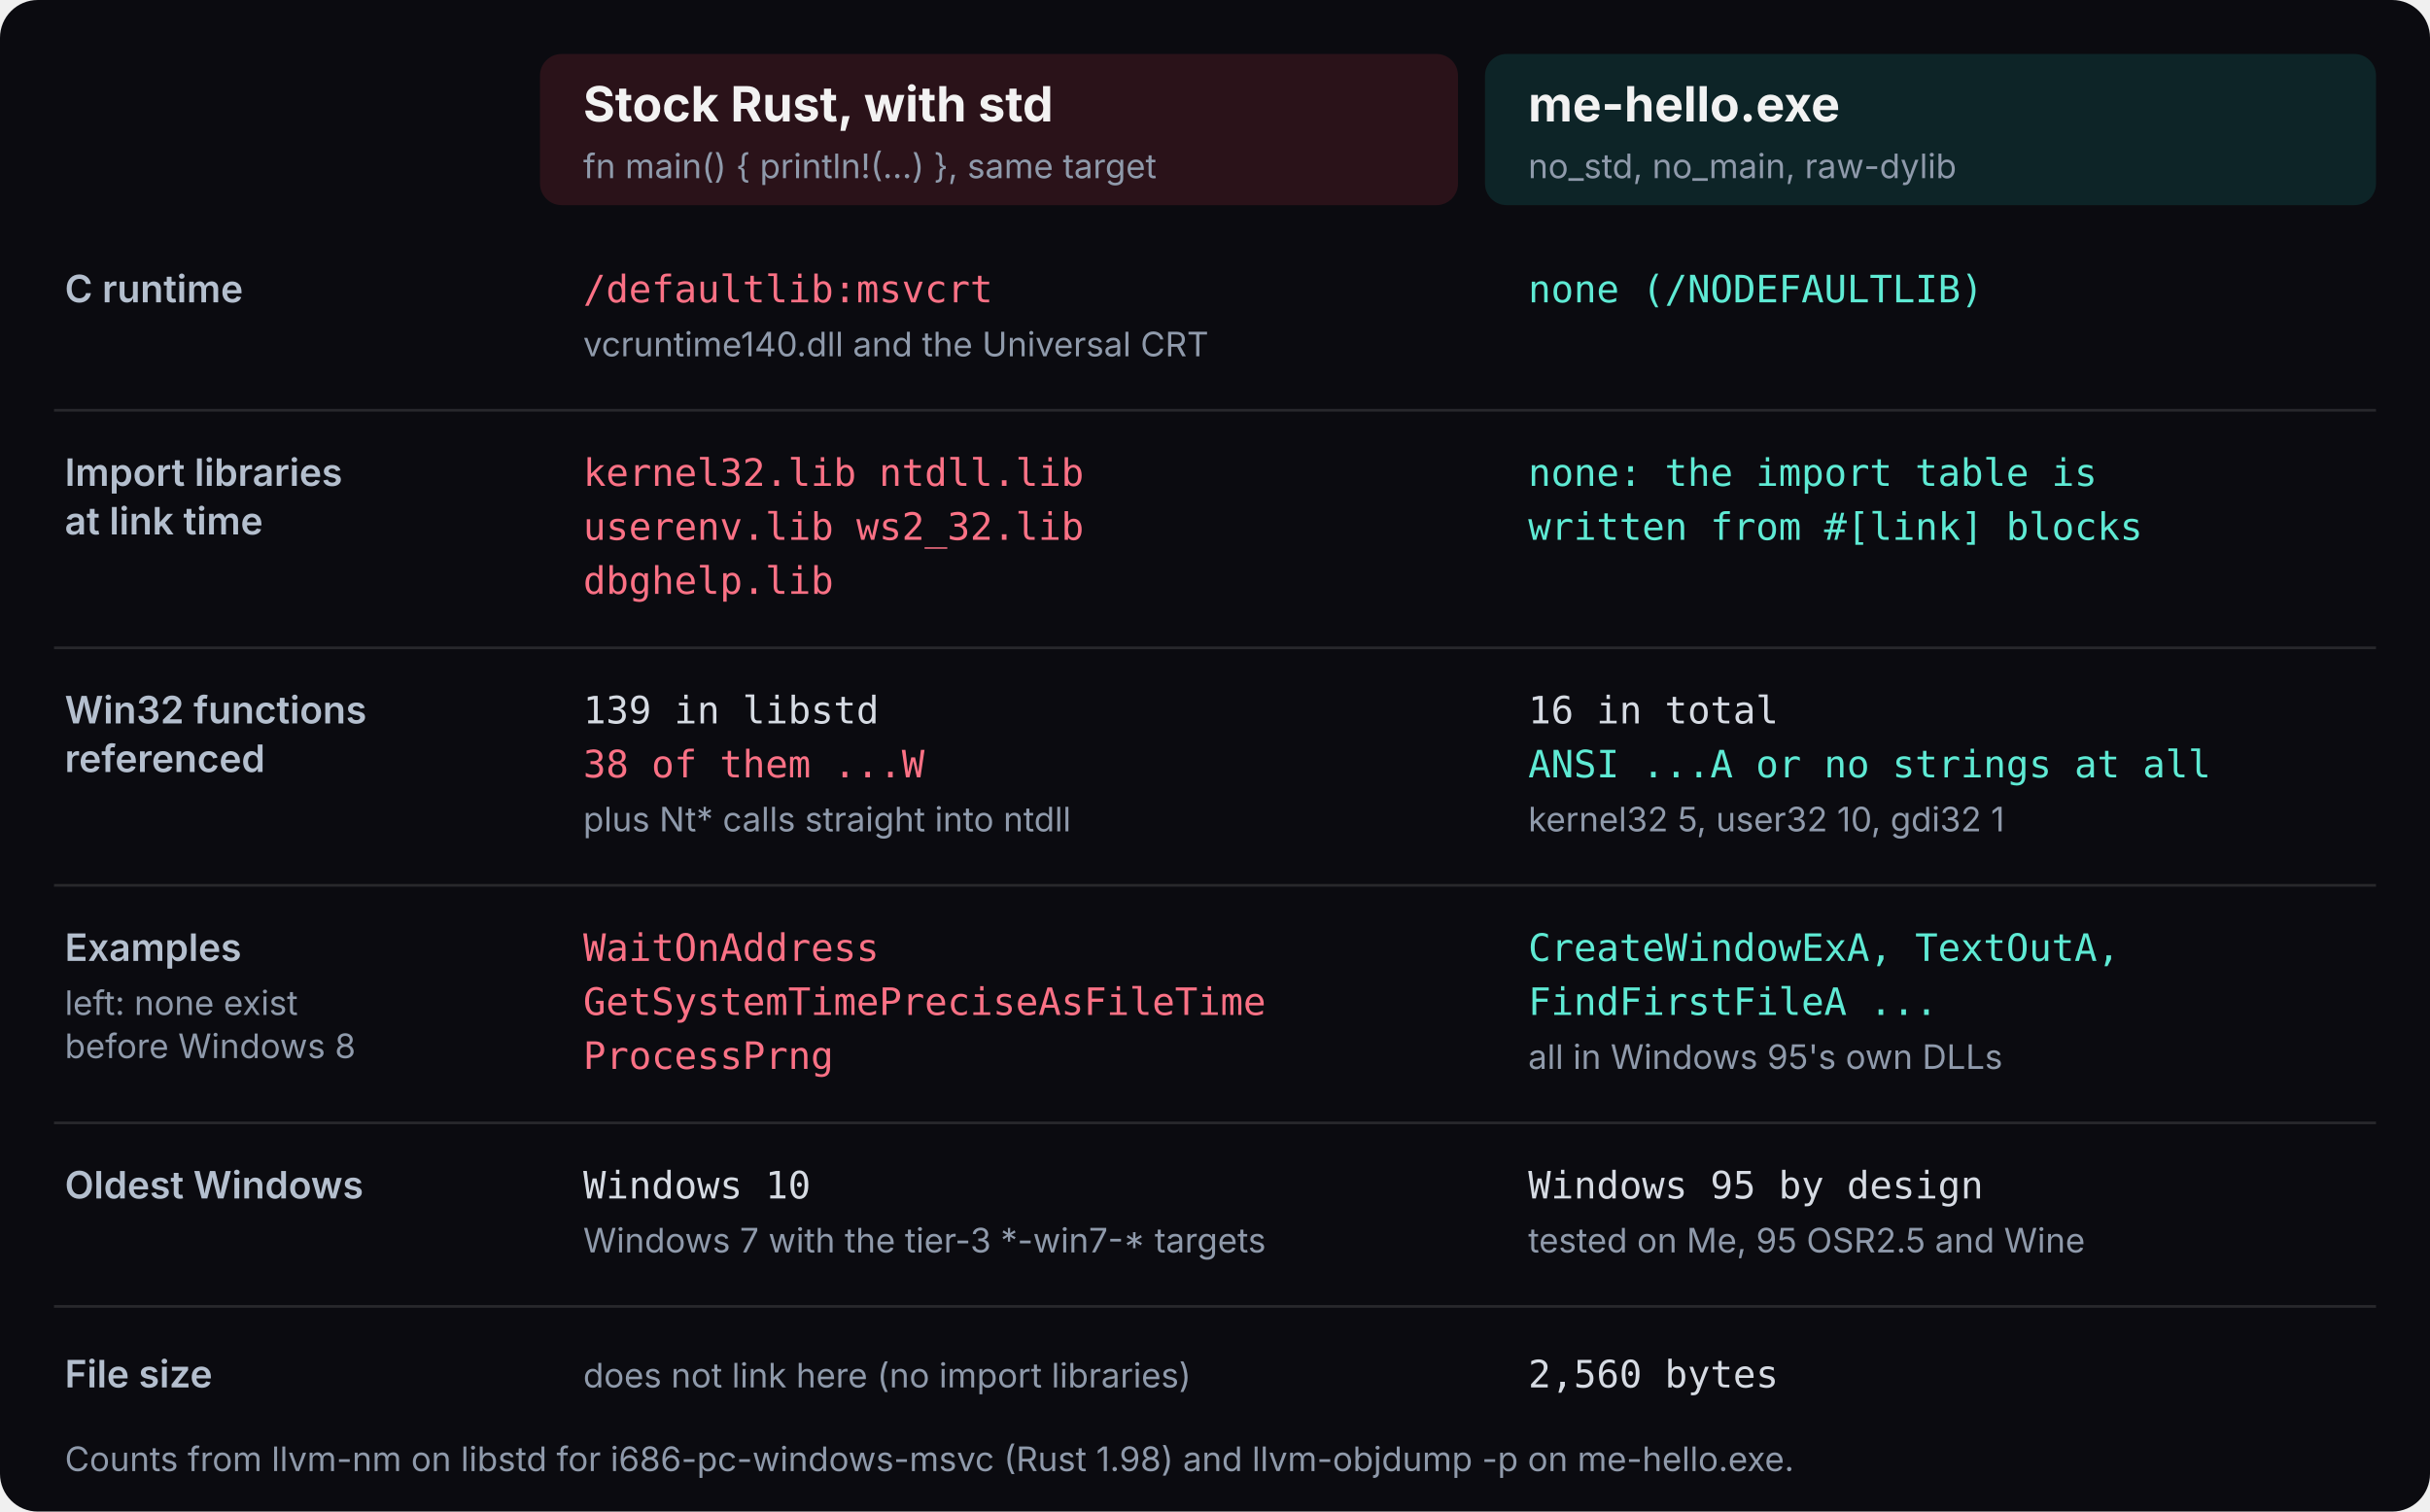
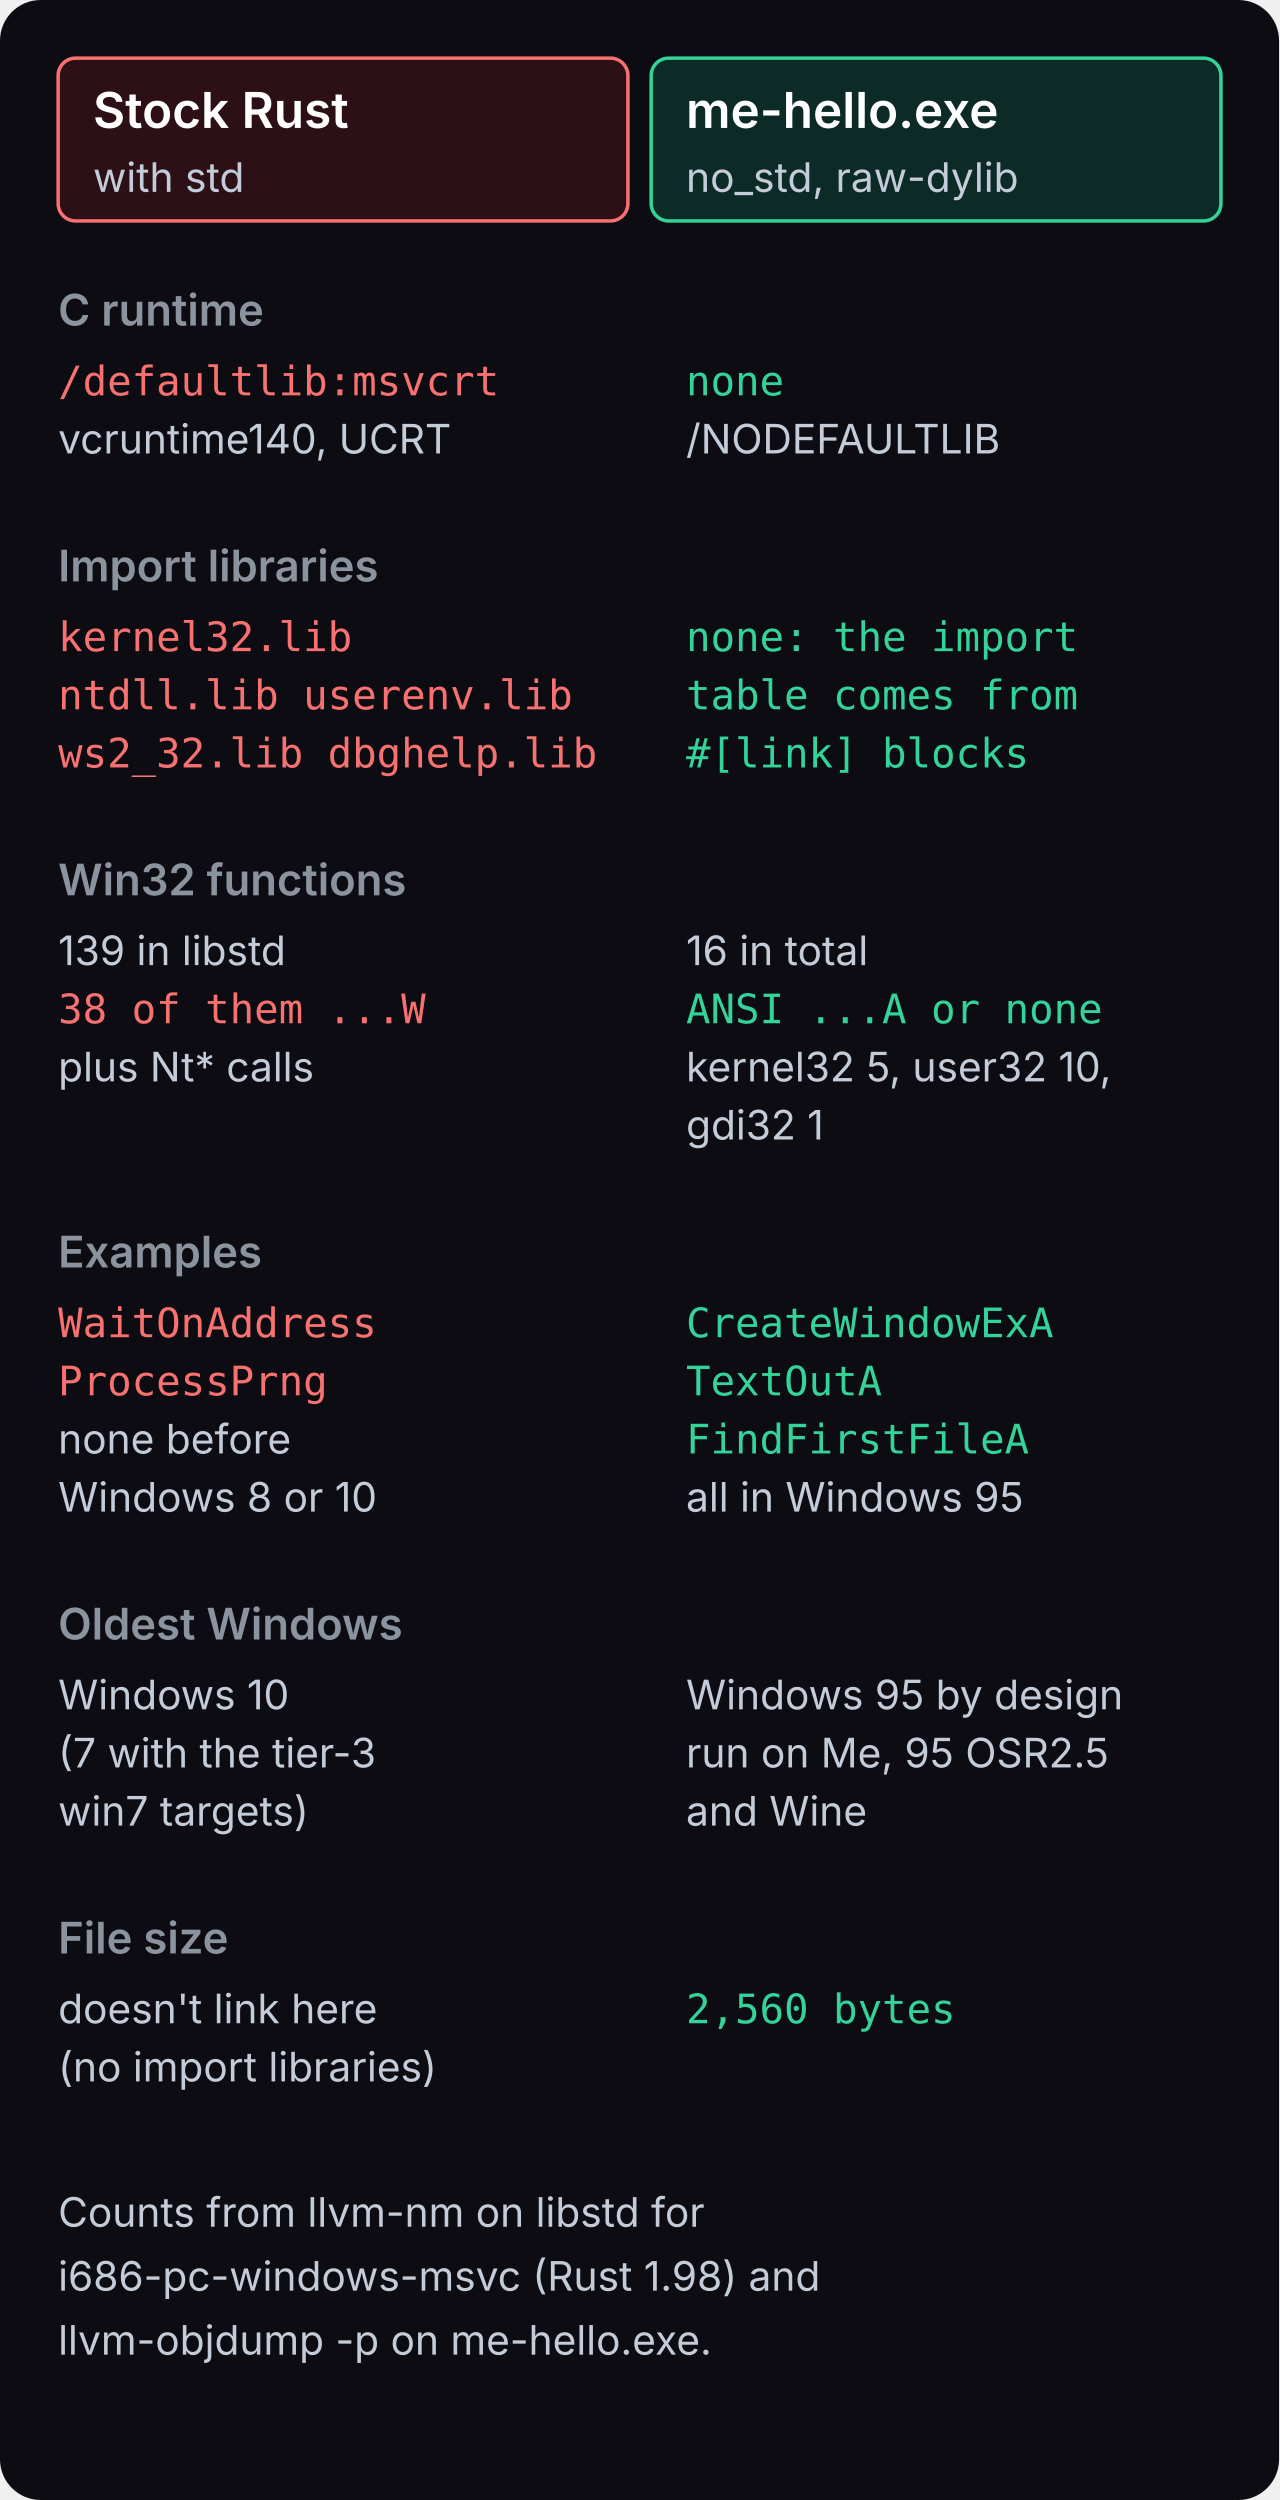
- <svg xmlns="http://www.w3.org/2000/svg" viewBox="0 0 900 560" width="900" height="560" role="img" aria-labelledby="t d">
+ <svg xmlns="http://www.w3.org/2000/svg" viewBox="0 0 440 860" width="440" height="860" role="img" aria-labelledby="t d">
  <style>
-     .h { font: 700 18px 'Space Grotesk', 'Inter', 'DejaVu Sans', sans-serif; fill: #f2f2f2; }
-     .row { font: 600 14px 'Inter', 'DejaVu Sans', sans-serif; fill: #b4bfce; }
-     .t { font: 400 14px 'JetBrains Mono', 'DejaVu Sans Mono', monospace; fill: #d6dbe3; }
-     .bad { font: 400 14px 'JetBrains Mono', 'DejaVu Sans Mono', monospace; fill: #fb7185; }
-     .good { font: 400 14px 'JetBrains Mono', 'DejaVu Sans Mono', monospace; fill: #5eead4; }
-     .m { font: 400 12.5px 'Inter', 'DejaVu Sans', sans-serif; fill: #8f9aab; }
-     .rule { stroke: rgba(255,255,255,0.12); stroke-width: 1; }
+     .bg { fill: #0c0c12; }
+     .std { fill: #2d0f16; stroke: #f87171; stroke-width: 1.2; }
+     .me { fill: #0c2a26; stroke: #34d399; stroke-width: 1.2; }
+     .h { font: 600 17px system-ui, -apple-system, "Segoe UI", sans-serif; fill: #ffffff; }
+     .k { font: 600 15px system-ui, -apple-system, "Segoe UI", sans-serif; fill: #8b949e; }
+     .p { font: 14px system-ui, -apple-system, "Segoe UI", sans-serif; fill: #c3ccd8; }
+     .r { font: 14px ui-monospace, "SFMono-Regular", Menlo, Consolas, monospace; fill: #f87171; }
+     .g { font: 14px ui-monospace, "SFMono-Regular", Menlo, Consolas, monospace; fill: #34d399; }
  </style>
-   <rect width="900" height="560" rx="14" fill="#0b0b10" />
-   <rect x="200" y="20" width="340" height="56" rx="8" fill="#2a1219" />
-   <rect x="550" y="20" width="330" height="56" rx="8" fill="#0d2427" />
-   <text x="216" y="45" class="h">Stock Rust, with std</text>
-   <text x="216" y="66" class="m">fn main() { println!(…) }, same target</text>
-   <text x="566" y="45" class="h">me-hello.exe</text>
-   <text x="566" y="66" class="m">no_std, no_main, raw-dylib</text>
-   <text x="24" y="112" class="row">C runtime</text>
-   <text x="216" y="112" class="bad">/defaultlib:msvcrt</text>
-   <text x="216" y="132" class="m">vcruntime140.dll and the Universal CRT</text>
-   <text x="566" y="112" class="good">none (/NODEFAULTLIB)</text>
-   <line x1="20" y1="152" x2="880" y2="152" class="rule" />
-   <text x="24" y="180" class="row">Import libraries</text>
-   <text x="24" y="198" class="row">at link time</text>
-   <text x="216" y="180" class="bad">kernel32.lib ntdll.lib</text>
-   <text x="216" y="200" class="bad">userenv.lib ws2_32.lib</text>
-   <text x="216" y="220" class="bad">dbghelp.lib</text>
-   <text x="566" y="180" class="good">none: the import table is</text>
-   <text x="566" y="200" class="good">written from #[link] blocks</text>
-   <line x1="20" y1="240" x2="880" y2="240" class="rule" />
-   <text x="24" y="268" class="row">Win32 functions</text>
-   <text x="24" y="286" class="row">referenced</text>
-   <text x="216" y="268" class="t">139 in libstd</text>
-   <text x="216" y="288" class="bad">38 of them ...W</text>
-   <text x="216" y="308" class="m">plus Nt* calls straight into ntdll</text>
-   <text x="566" y="268" class="t">16 in total</text>
-   <text x="566" y="288" class="good">ANSI ...A or no strings at all</text>
-   <text x="566" y="308" class="m">kernel32 5, user32 10, gdi32 1</text>
-   <line x1="20" y1="328" x2="880" y2="328" class="rule" />
-   <text x="24" y="356" class="row">Examples</text>
-   <text x="24" y="376" class="m">left: none exist</text>
-   <text x="24" y="392" class="m">before Windows 8</text>
-   <text x="216" y="356" class="bad">WaitOnAddress</text>
-   <text x="216" y="376" class="bad">GetSystemTimePreciseAsFileTime</text>
-   <text x="216" y="396" class="bad">ProcessPrng</text>
-   <text x="566" y="356" class="good">CreateWindowExA, TextOutA,</text>
-   <text x="566" y="376" class="good">FindFirstFileA ...</text>
-   <text x="566" y="396" class="m">all in Windows 95's own DLLs</text>
-   <line x1="20" y1="416" x2="880" y2="416" class="rule" />
-   <text x="24" y="444" class="row">Oldest Windows</text>
-   <text x="216" y="444" class="t">Windows 10</text>
-   <text x="216" y="464" class="m">Windows 7 with the tier-3 *-win7-* targets</text>
-   <text x="566" y="444" class="t">Windows 95 by design</text>
-   <text x="566" y="464" class="m">tested on Me, 95 OSR2.5 and Wine</text>
-   <line x1="20" y1="484" x2="880" y2="484" class="rule" />
-   <text x="24" y="514" class="row">File size</text>
-   <text x="216" y="514" class="m">does not link here (no import libraries)</text>
-   <text x="566" y="514" class="t">2,560 bytes</text>
-   <text x="24" y="545" class="m">Counts from llvm-nm on libstd for i686-pc-windows-msvc (Rust 1.98) and llvm-objdump -p on me-hello.exe.</text>
+   <rect class="bg" width="440" height="860" rx="14" />
+   <rect class="std" x="20" y="20" width="196" height="56" rx="6" />
+   <text class="h" x="32" y="44">Stock Rust</text>
+   <text class="p" x="32" y="66">with std</text>
+   <rect class="me" x="224" y="20" width="196" height="56" rx="6" />
+   <text class="h" x="236" y="44">me-hello.exe</text>
+   <text class="p" x="236" y="66">no_std, raw-dylib</text>
+   <text class="k" x="20" y="112">C runtime</text>
+   <text class="r" x="20" y="136">/defaultlib:msvcrt</text>
+   <text class="p" x="20" y="156">vcruntime140, UCRT</text>
+   <text class="g" x="236" y="136">none</text>
+   <text class="p" x="236" y="156">/NODEFAULTLIB</text>
+   <text class="k" x="20" y="200">Import libraries</text>
+   <text class="r" x="20" y="224">kernel32.lib</text>
+   <text class="r" x="20" y="244">ntdll.lib userenv.lib</text>
+   <text class="r" x="20" y="264">ws2_32.lib dbghelp.lib</text>
+   <text class="g" x="236" y="224">none: the import</text>
+   <text class="g" x="236" y="244">table comes from</text>
+   <text class="g" x="236" y="264">#[link] blocks</text>
+   <text class="k" x="20" y="308">Win32 functions</text>
+   <text class="p" x="20" y="332">139 in libstd</text>
+   <text class="r" x="20" y="352">38 of them ...W</text>
+   <text class="p" x="20" y="372">plus Nt* calls</text>
+   <text class="p" x="236" y="332">16 in total</text>
+   <text class="g" x="236" y="352">ANSI ...A or none</text>
+   <text class="p" x="236" y="372">kernel32 5, user32 10,</text>
+   <text class="p" x="236" y="392">gdi32 1</text>
+   <text class="k" x="20" y="436">Examples</text>
+   <text class="r" x="20" y="460">WaitOnAddress</text>
+   <text class="r" x="20" y="480">ProcessPrng</text>
+   <text class="p" x="20" y="500">none before</text>
+   <text class="p" x="20" y="520">Windows 8 or 10</text>
+   <text class="g" x="236" y="460">CreateWindowExA</text>
+   <text class="g" x="236" y="480">TextOutA</text>
+   <text class="g" x="236" y="500">FindFirstFileA</text>
+   <text class="p" x="236" y="520">all in Windows 95</text>
+   <text class="k" x="20" y="564">Oldest Windows</text>
+   <text class="p" x="20" y="588">Windows 10</text>
+   <text class="p" x="20" y="608">(7 with the tier-3</text>
+   <text class="p" x="20" y="628">win7 targets)</text>
+   <text class="p" x="236" y="588">Windows 95 by design</text>
+   <text class="p" x="236" y="608">run on Me, 95 OSR2.5</text>
+   <text class="p" x="236" y="628">and Wine</text>
+   <text class="k" x="20" y="672">File size</text>
+   <text class="p" x="20" y="696">doesn't link here</text>
+   <text class="p" x="20" y="716">(no import libraries)</text>
+   <text class="g" x="236" y="696">2,560 bytes</text>
+   <text class="p" x="20" y="766">Counts from llvm-nm on libstd for</text>
+   <text class="p" x="20" y="788">i686-pc-windows-msvc (Rust 1.98) and</text>
+   <text class="p" x="20" y="810">llvm-objdump -p on me-hello.exe.</text>
</svg>
